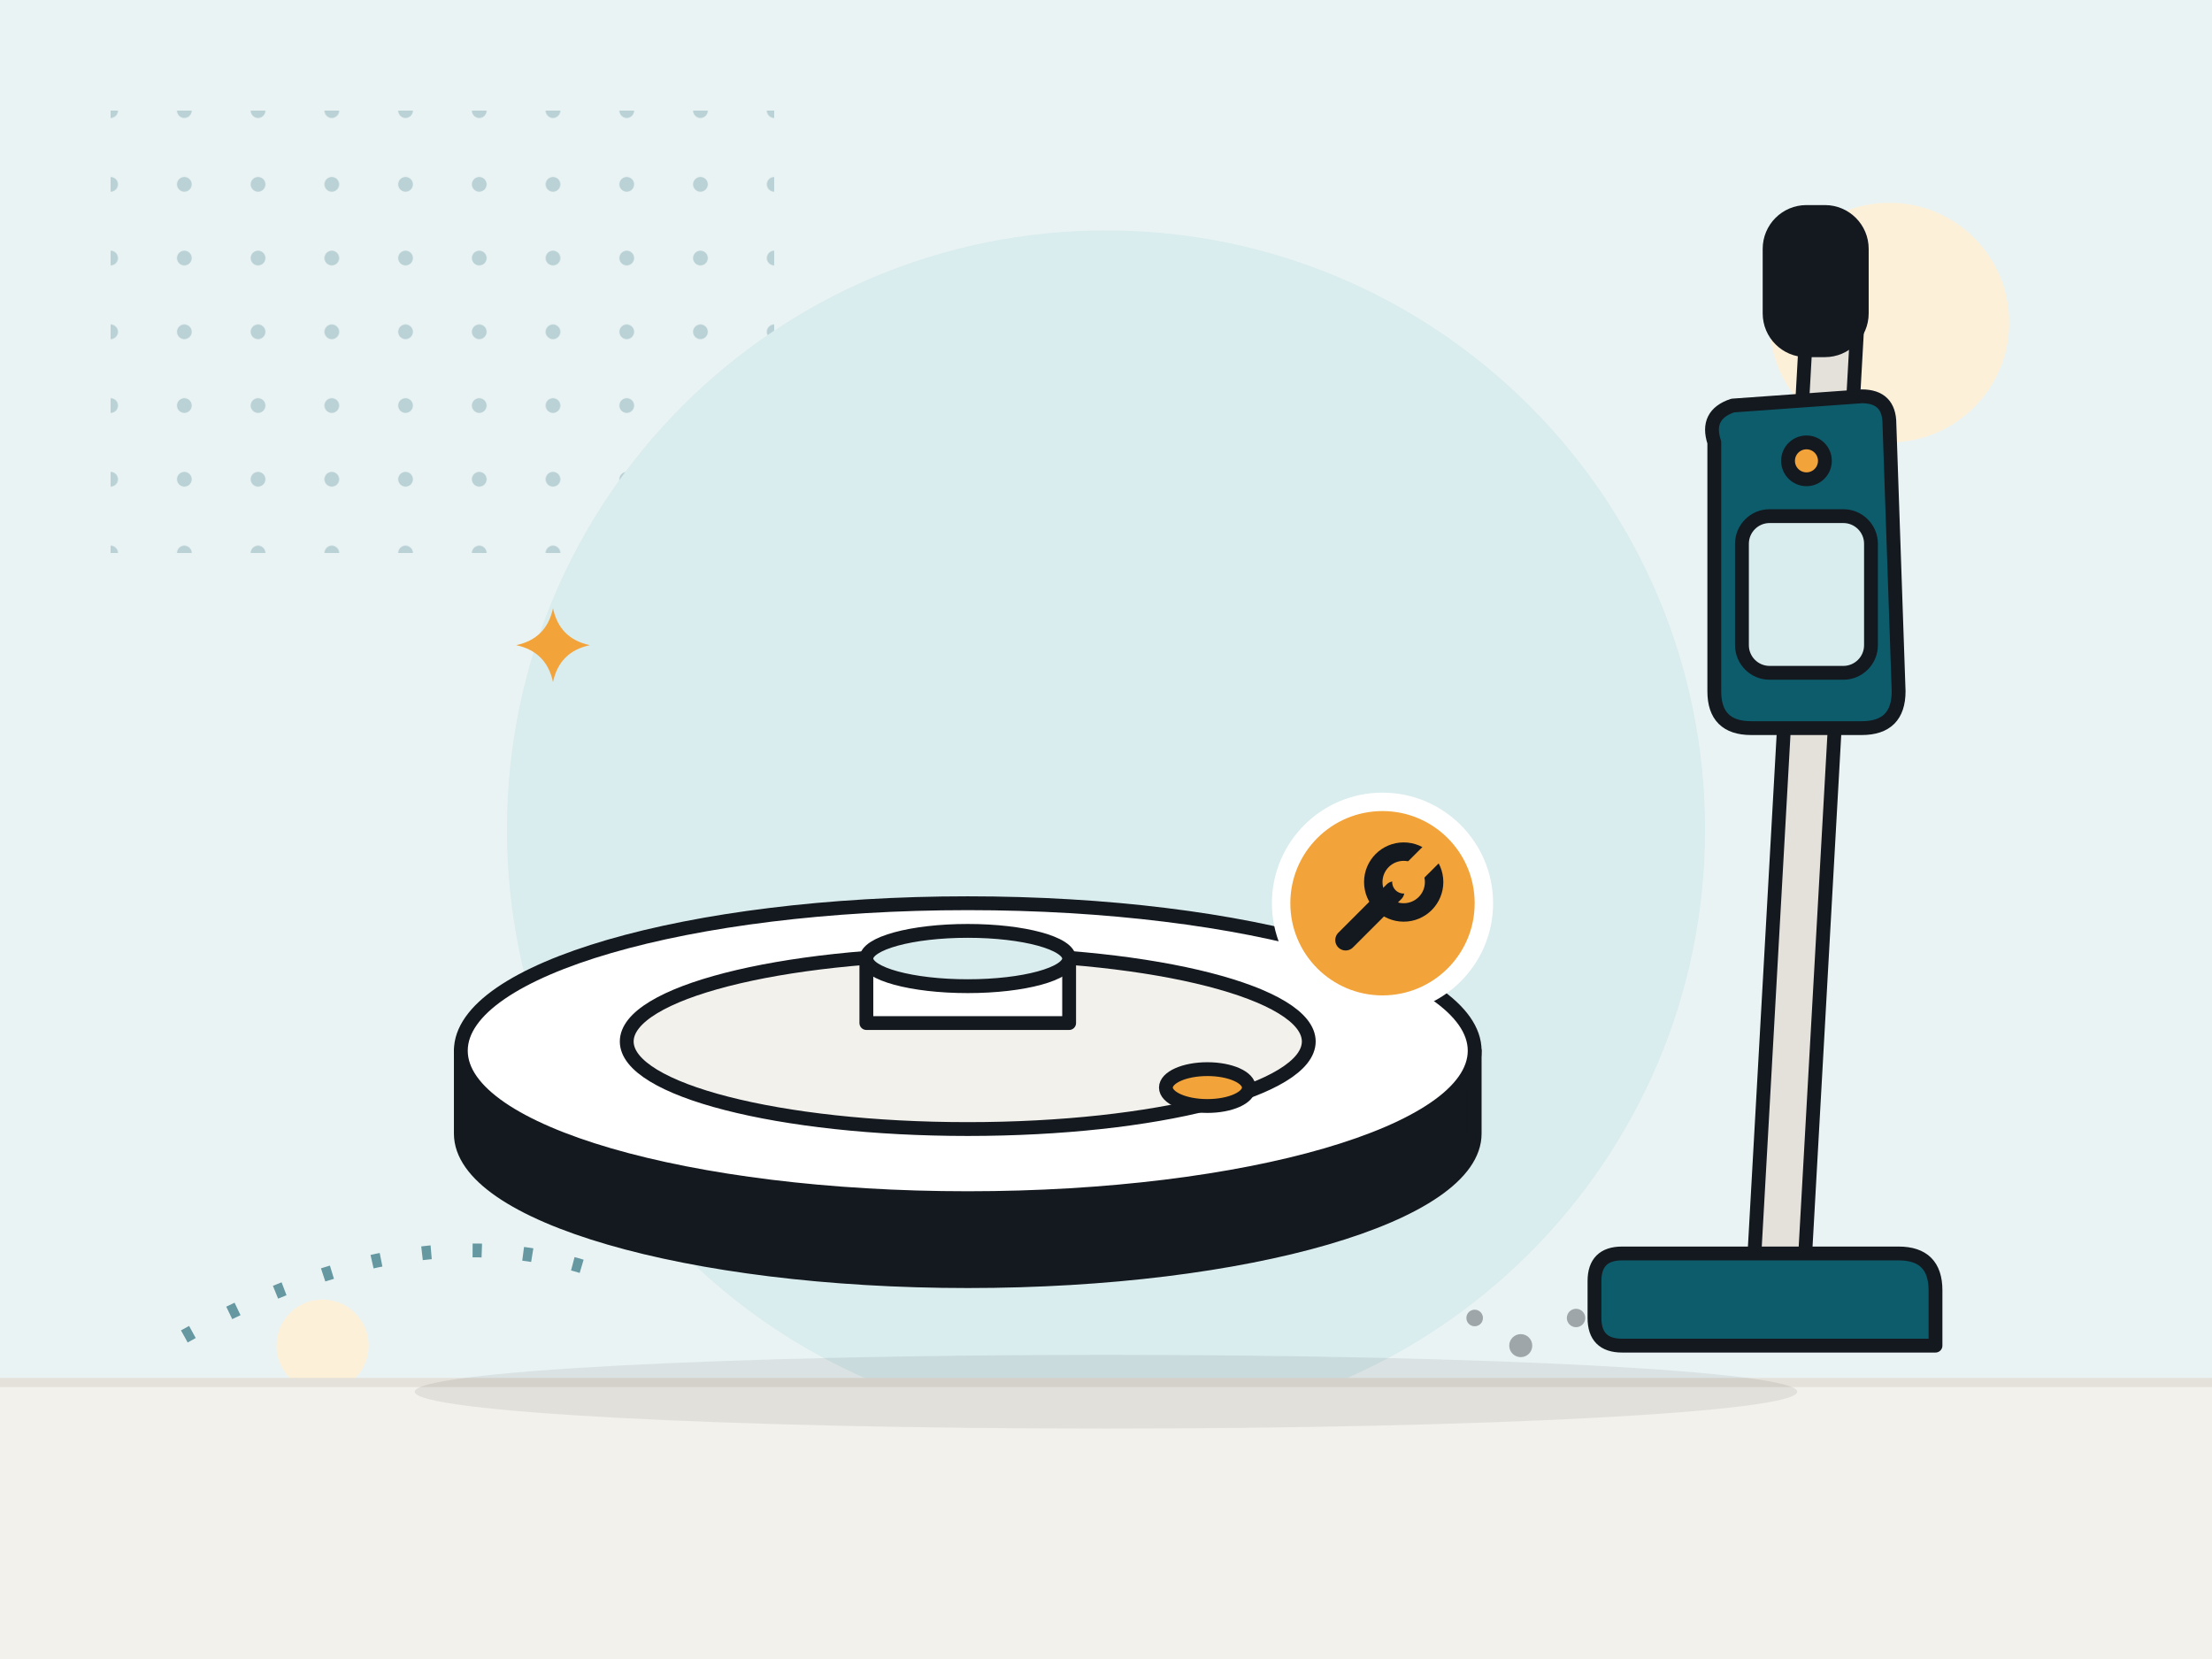
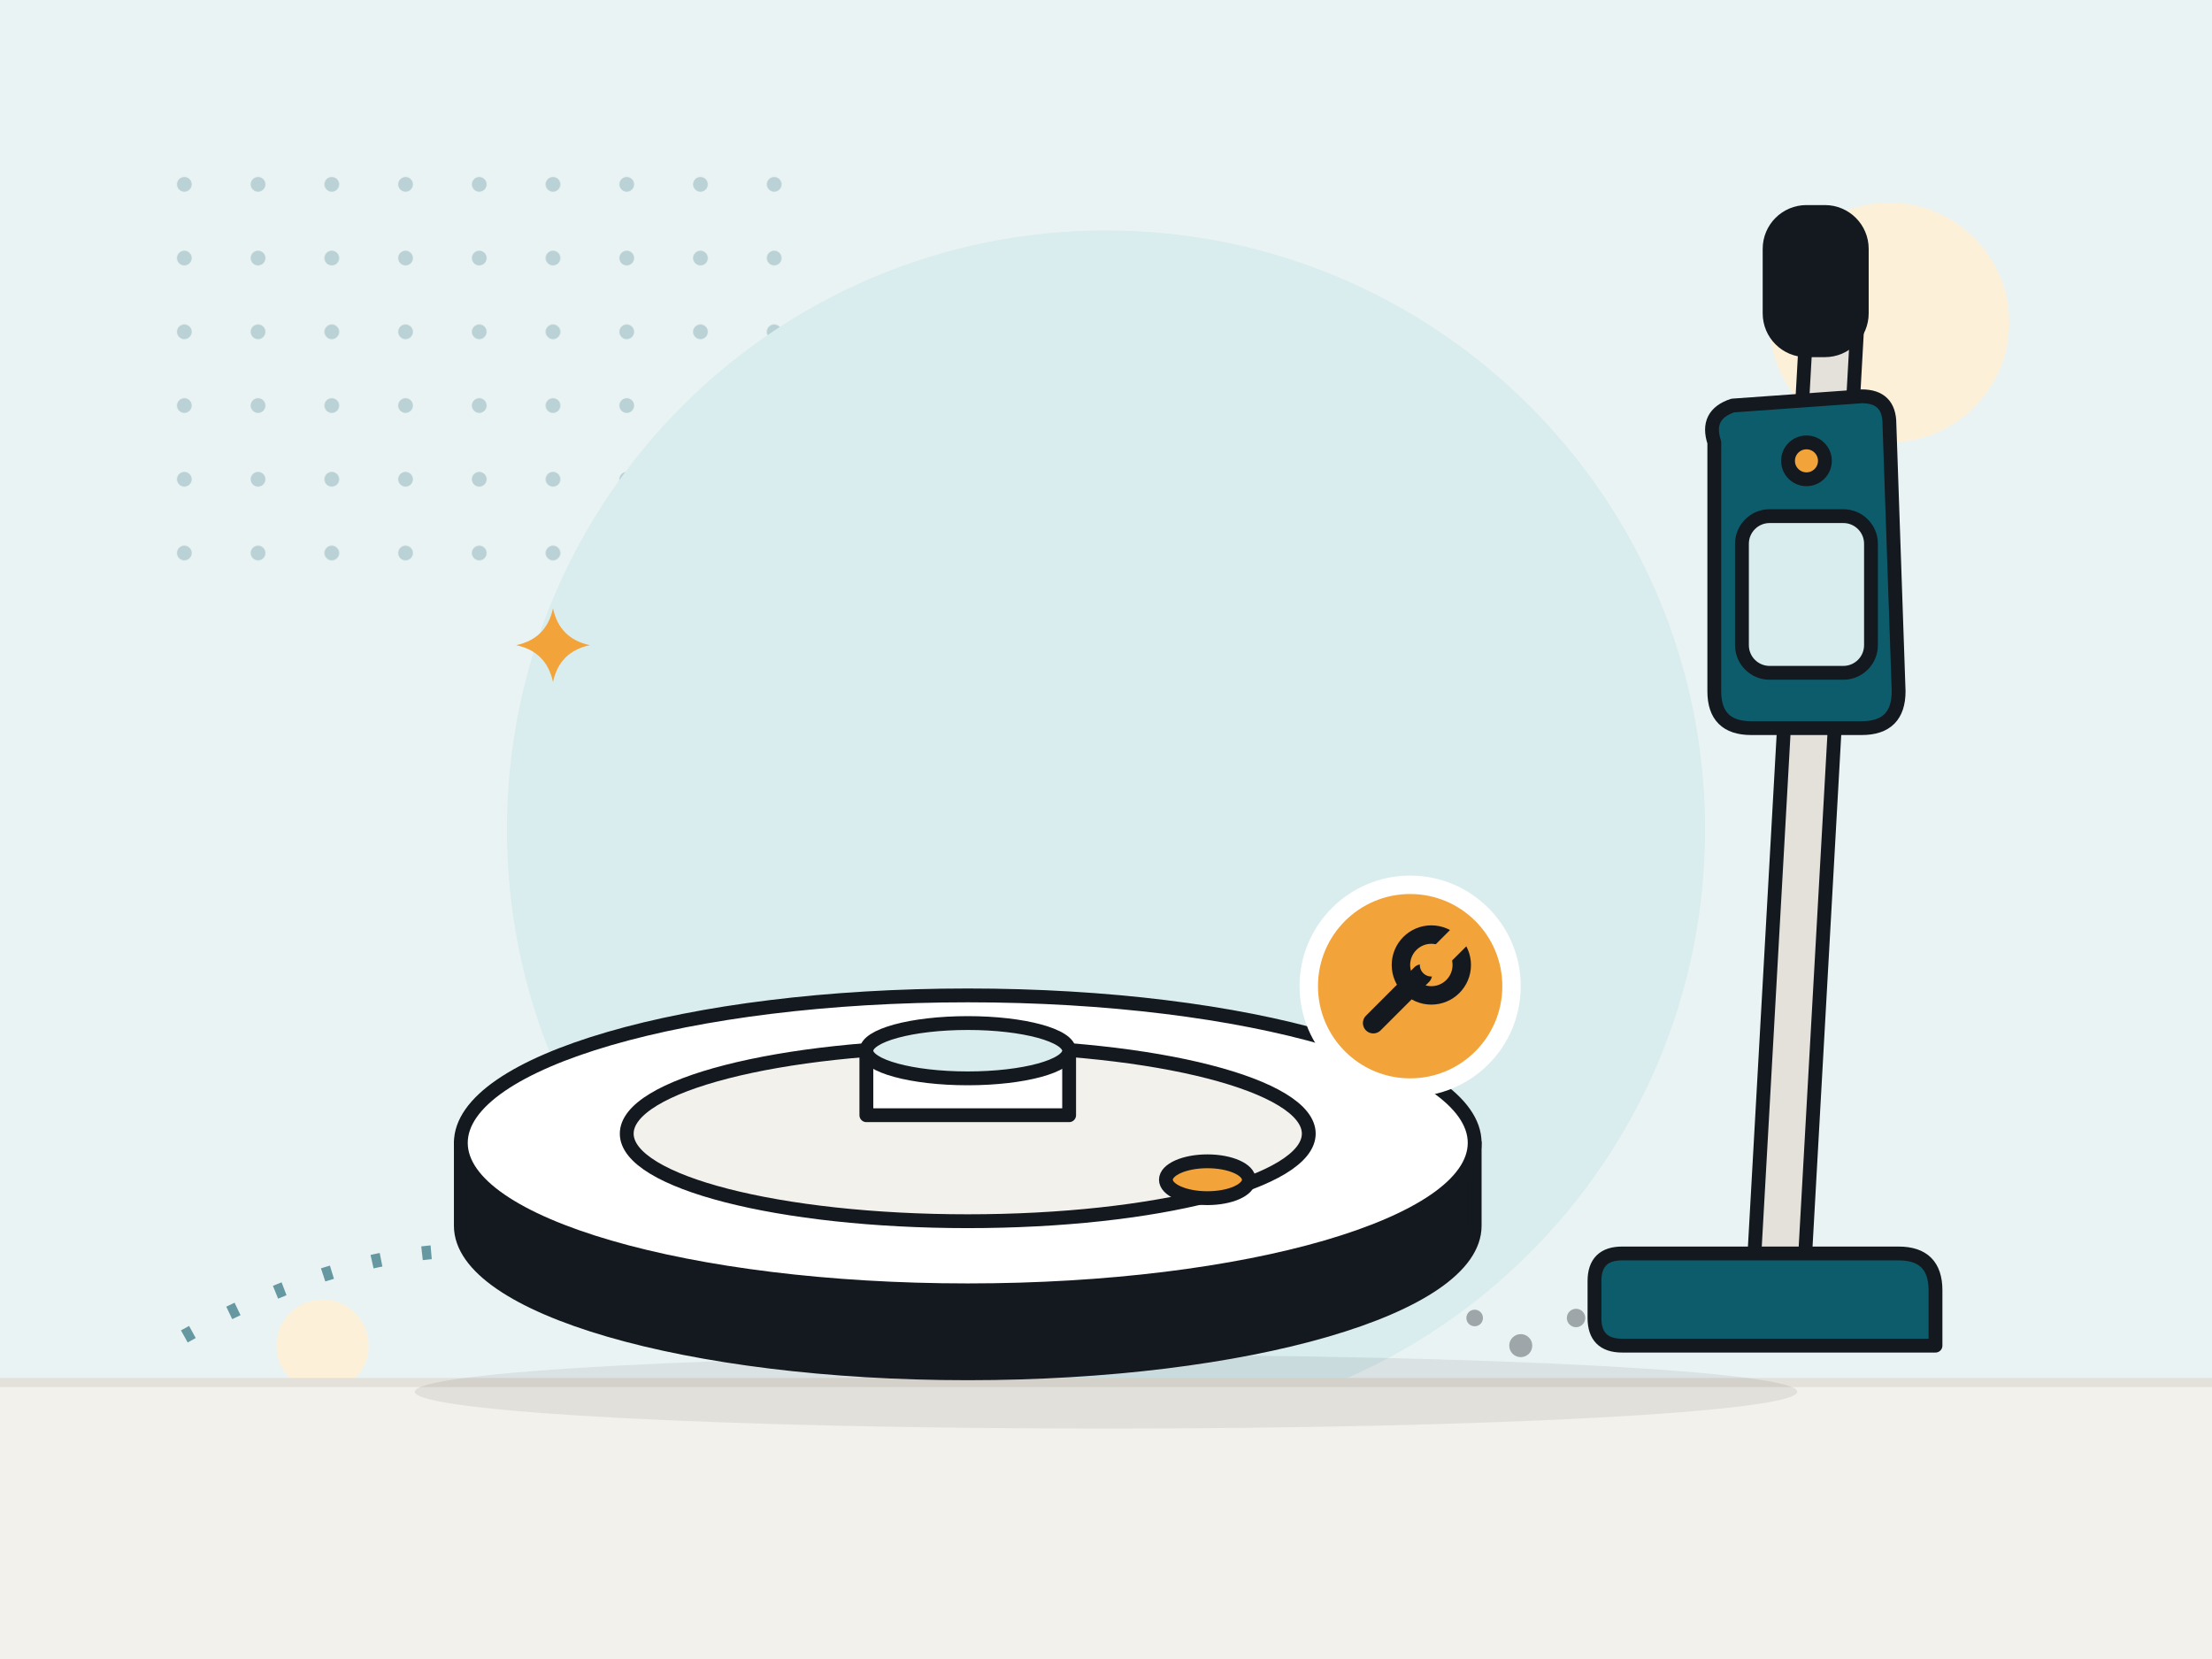
<svg xmlns="http://www.w3.org/2000/svg" viewBox="0 0 480 360" width="480" height="360" role="img" aria-labelledby="robot-vacuum-t robot-vacuum-d">
  <defs>
    <pattern id="robot-vacuum-dots" width="16" height="16" patternUnits="userSpaceOnUse">
      <circle cx="8.0" cy="8.0" r="1.6" fill="#0d5c6b" opacity=".22" />
    </pattern>
  </defs>
  <rect x="0" y="0" width="480" height="360" fill="#eaf3f4" />
-   <rect x="24" y="24" width="144" height="96" fill="url(#robot-vacuum-dots)" />
+   <rect x="32" y="32" width="144" height="96" fill="url(#robot-vacuum-dots)" />
  <circle cx="240" cy="180" r="130" fill="#d9ecee" />
  <circle cx="410" cy="70" r="26" fill="#fdf0d9" />
  <circle cx="70" cy="292" r="10" fill="#fdf0d9" />
  <rect x="0" y="300" width="480" height="60" fill="#f3f1ec" />
  <path d="M0 300H480" stroke="#e4e1da" stroke-width="2" />
  <ellipse cx="240" cy="302" rx="150" ry="8" fill="#14181f" opacity=".08" />
  <path d="M40 290Q90 262 130 276" fill="none" stroke="#0d5c6b" stroke-width="3" stroke-dasharray="2 9" opacity=".6" />
-   <g stroke="#14181f" stroke-width="3" stroke-linejoin="round" stroke-linecap="round">
-     <path d="M100 228V246A110 32 0 0 0 320 246V228Z" fill="#14181f" />
-     <ellipse cx="210" cy="228" rx="110" ry="32" fill="#fff" />
-     <ellipse cx="210" cy="226" rx="74" ry="19" fill="#f3f1ec" />
-     <path d="M188 222V208H232V222Z" fill="#fff" />
-     <ellipse cx="210" cy="208" rx="22" ry="6" fill="#d9ecee" />
-     <ellipse cx="262" cy="236" rx="9" ry="4" fill="#f2a33a" />
+   <g transform="translate(0 20)">
+     <g stroke="#14181f" stroke-width="3" stroke-linejoin="round" stroke-linecap="round">
+       <path d="M100 228V246A110 32 0 0 0 320 246V228Z" fill="#14181f" />
+       <ellipse cx="210" cy="228" rx="110" ry="32" fill="#fff" />
+       <ellipse cx="210" cy="226" rx="74" ry="19" fill="#f3f1ec" />
+       <path d="M188 222V208H232V222Z" fill="#fff" />
+       <ellipse cx="210" cy="208" rx="22" ry="6" fill="#d9ecee" />
+       <ellipse cx="262" cy="236" rx="9" ry="4" fill="#f2a33a" />
+     </g>
  </g>
  <path d="M398 62L386 276" fill="none" stroke="#14181f" stroke-width="14" stroke-linecap="round" stroke-linejoin="round" />
  <path d="M398 62L386 276" fill="none" stroke="#e4e1da" stroke-width="8" stroke-linecap="round" stroke-linejoin="round" />
  <g stroke="#14181f" stroke-width="3" stroke-linejoin="round" stroke-linecap="round">
    <rect x="384" y="46" width="20" height="30" rx="8" fill="#14181f" />
    <path d="M372 96Q370 90 376 88L404 86Q410 86 410 92L412 150Q412 158 404 158H380Q372 158 372 150Z" fill="#0d5c6b" />
    <rect x="378" y="112" width="28" height="34" rx="6" fill="#d9ecee" />
    <circle cx="392" cy="100" r="4" fill="#f2a33a" />
    <path d="M352 272H412Q420 272 420 280V292H352Q346 292 346 286V278Q346 272 352 272Z" fill="#0d5c6b" />
  </g>
  <g stroke="none">
    <circle cx="330" cy="292" r="2.5" fill="#14181f" opacity=".35" />
    <circle cx="342" cy="286" r="2" fill="#14181f" opacity=".35" />
    <circle cx="320" cy="286" r="1.8" fill="#14181f" opacity=".35" />
  </g>
  <path d="M120 132 Q121.4 138.6 128 140 Q121.4 141.4 120 148 Q118.6 141.4 112 140 Q118.6 138.6 120 132Z" fill="#f2a33a" stroke="none" />
-   <g transform="translate(300 196) scale(1)">
+   <g transform="translate(306 214) scale(1)">
    <circle r="22" fill="#f2a33a" stroke="#fff" stroke-width="4" />
    <path d="M-8 8 L2.5 -2.5" stroke="#14181f" stroke-width="4.5" stroke-linecap="round" fill="none" />
    <circle cx="4.6" cy="-4.6" r="6.6" fill="none" stroke="#14181f" stroke-width="4" />
    <path d="M4.6 -4.6 L11 -11" stroke="#f2a33a" stroke-width="5" stroke-linecap="round" />
  </g>
</svg>
